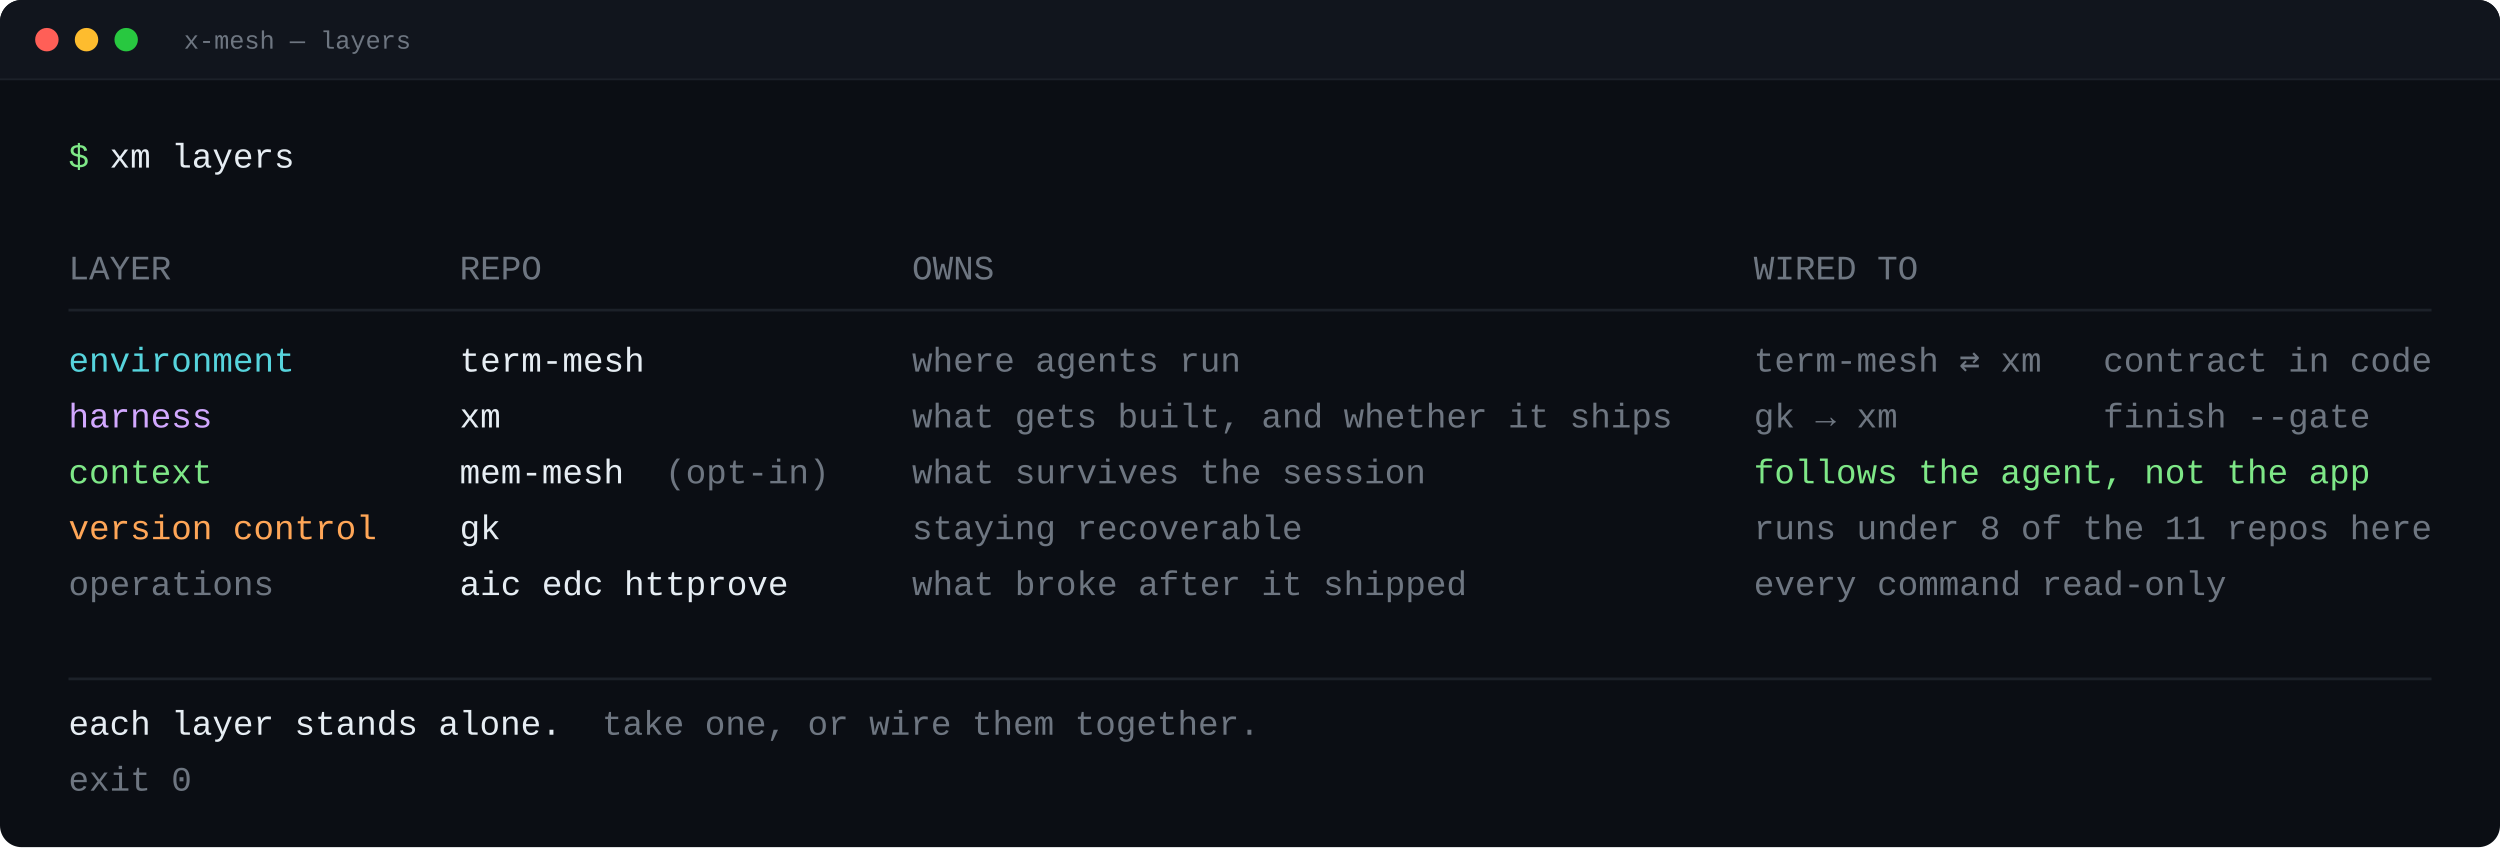
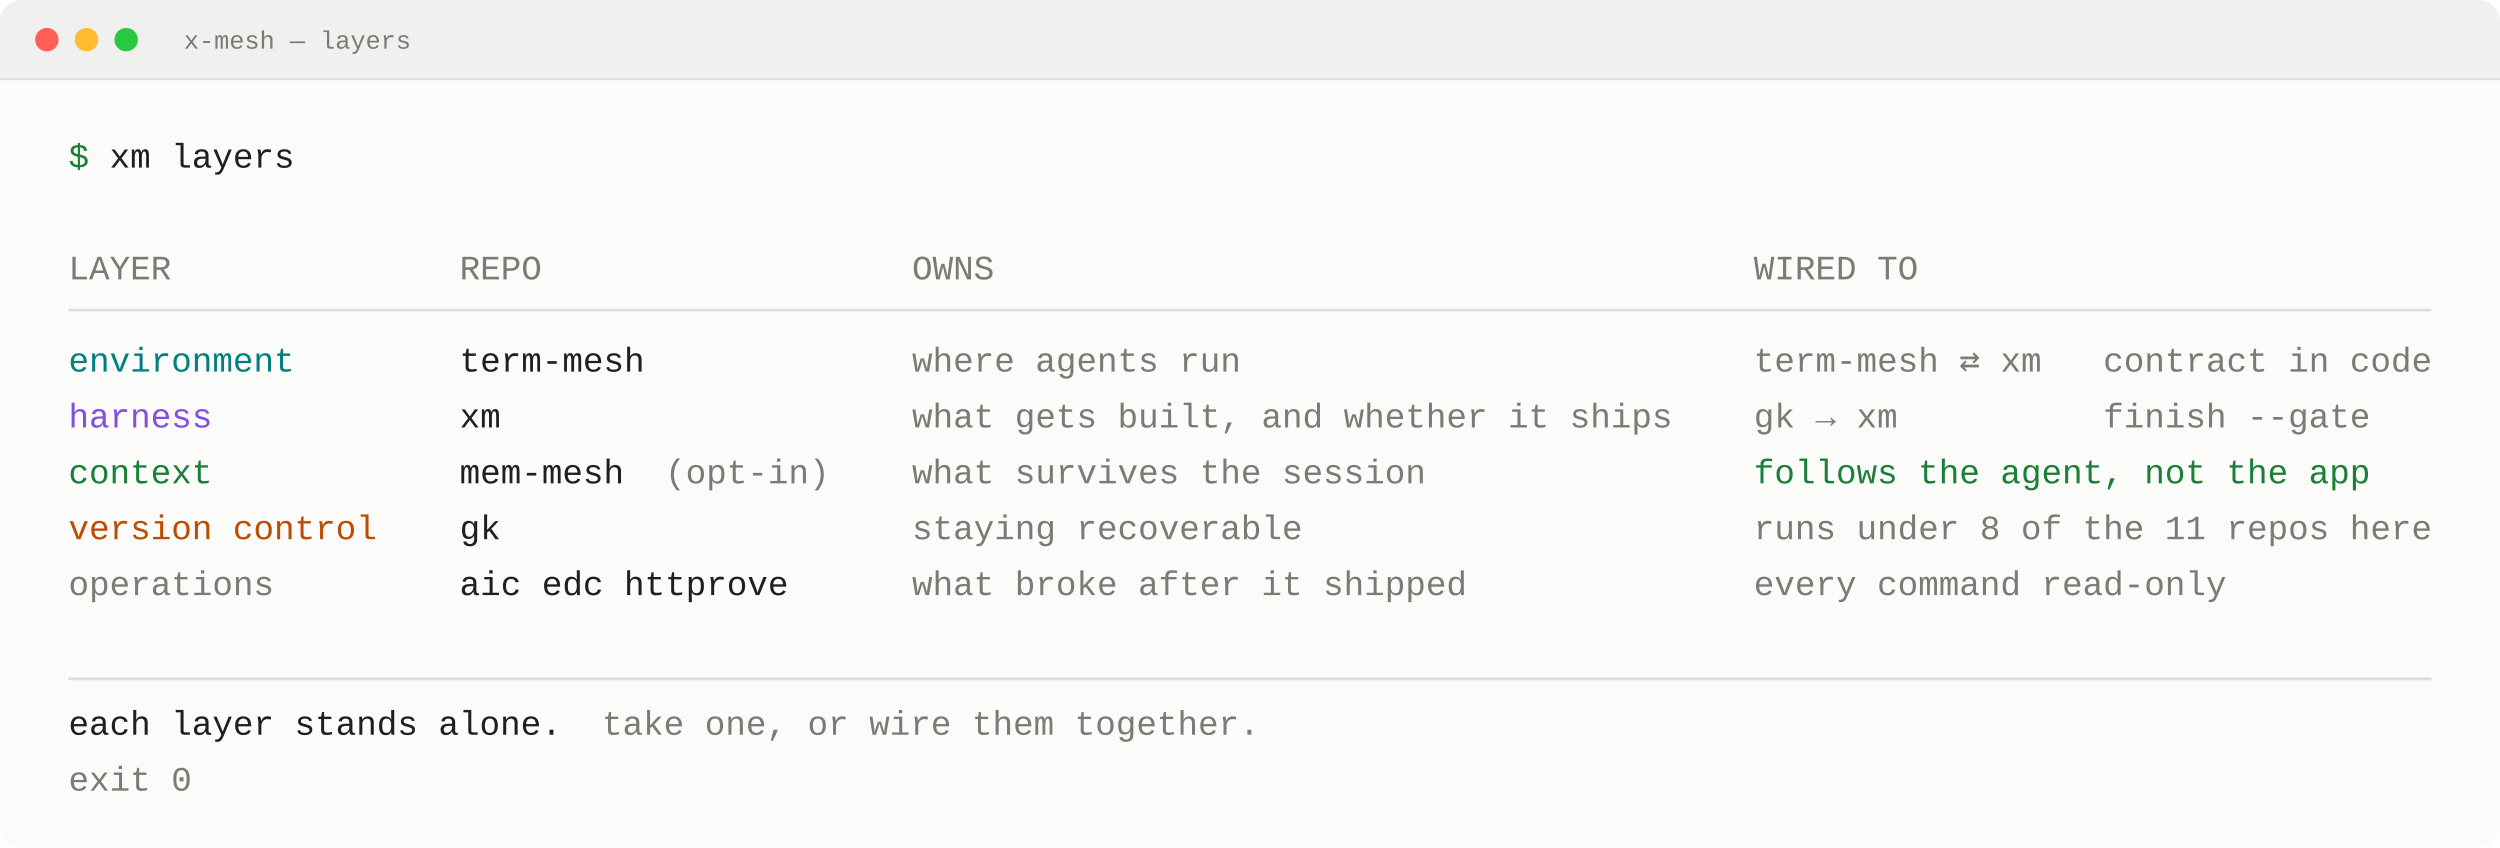
<svg xmlns="http://www.w3.org/2000/svg" width="1387" height="470" viewBox="0 0 1387 470" role="img" aria-label="x-mesh — layers">
-   <rect x="0" y="0" width="1387" height="470" rx="12" fill="#0b0e14" />
-   <path d="M0,44 L0,12 A12,12 0 0 1 12,0 L1375,0 A12,12 0 0 1 1387,12 L1387,44 Z" fill="#11151d" />
-   <line x1="0" y1="44" x2="1387" y2="44" stroke="#1c2129" stroke-width="1" />
+   <rect x="0" y="0" width="1387" height="470" rx="12" fill="#fbfbfa" />
+   <path d="M0,44 L0,12 A12,12 0 0 1 12,0 L1375,0 A12,12 0 0 1 1387,12 L1387,44 Z" fill="#f0f0ee" />
+   <line x1="0" y1="44" x2="1387" y2="44" stroke="#dedddb" stroke-width="1" />
  <circle cx="26" cy="22" r="6.5" fill="#ff5f57" />
  <circle cx="48" cy="22" r="6.5" fill="#febc2e" />
  <circle cx="70" cy="22" r="6.5" fill="#28c840" />
-   <text x="102" y="27" fill="#6e7681" font-family="ui-monospace,SFMono-Regular,&quot;SF Mono&quot;,Menlo,Consolas,&quot;Liberation Mono&quot;,monospace" font-size="14" xml:space="preserve">x-mesh — layers</text>
-   <text x="38" y="93" fill="#7ee787" font-family="ui-monospace,SFMono-Regular,&quot;SF Mono&quot;,Menlo,Consolas,&quot;Liberation Mono&quot;,monospace" font-size="19" xml:space="preserve">$</text>
-   <text x="60.8" y="93" fill="#e6edf3" font-family="ui-monospace,SFMono-Regular,&quot;SF Mono&quot;,Menlo,Consolas,&quot;Liberation Mono&quot;,monospace" font-size="19" xml:space="preserve">xm layers</text>
-   <text x="38" y="155" fill="#6e7681" font-family="ui-monospace,SFMono-Regular,&quot;SF Mono&quot;,Menlo,Consolas,&quot;Liberation Mono&quot;,monospace" font-size="19" xml:space="preserve">LAYER</text>
-   <text x="255" y="155" fill="#6e7681" font-family="ui-monospace,SFMono-Regular,&quot;SF Mono&quot;,Menlo,Consolas,&quot;Liberation Mono&quot;,monospace" font-size="19" xml:space="preserve">REPO</text>
-   <text x="506" y="155" fill="#6e7681" font-family="ui-monospace,SFMono-Regular,&quot;SF Mono&quot;,Menlo,Consolas,&quot;Liberation Mono&quot;,monospace" font-size="19" xml:space="preserve">OWNS</text>
-   <text x="973" y="155" fill="#6e7681" font-family="ui-monospace,SFMono-Regular,&quot;SF Mono&quot;,Menlo,Consolas,&quot;Liberation Mono&quot;,monospace" font-size="19" xml:space="preserve">WIRED TO</text>
-   <line x1="38" y1="172.05" x2="1349" y2="172.05" stroke="#1c2129" stroke-width="1.5" />
-   <text x="38" y="206.15" fill="#56d4dd" font-family="ui-monospace,SFMono-Regular,&quot;SF Mono&quot;,Menlo,Consolas,&quot;Liberation Mono&quot;,monospace" font-size="19" xml:space="preserve">environment</text>
-   <text x="255" y="206.15" fill="#e6edf3" font-family="ui-monospace,SFMono-Regular,&quot;SF Mono&quot;,Menlo,Consolas,&quot;Liberation Mono&quot;,monospace" font-size="19" xml:space="preserve">term-mesh</text>
-   <text x="506" y="206.15" fill="#6e7681" font-family="ui-monospace,SFMono-Regular,&quot;SF Mono&quot;,Menlo,Consolas,&quot;Liberation Mono&quot;,monospace" font-size="19" xml:space="preserve">where agents run</text>
-   <text x="973" y="206.15" fill="#6e7681" font-family="ui-monospace,SFMono-Regular,&quot;SF Mono&quot;,Menlo,Consolas,&quot;Liberation Mono&quot;,monospace" font-size="19" xml:space="preserve">term-mesh ⇄ xm   contract in code</text>
-   <text x="38" y="237.15" fill="#d2a8ff" font-family="ui-monospace,SFMono-Regular,&quot;SF Mono&quot;,Menlo,Consolas,&quot;Liberation Mono&quot;,monospace" font-size="19" xml:space="preserve">harness</text>
-   <text x="255" y="237.15" fill="#e6edf3" font-family="ui-monospace,SFMono-Regular,&quot;SF Mono&quot;,Menlo,Consolas,&quot;Liberation Mono&quot;,monospace" font-size="19" xml:space="preserve">xm</text>
-   <text x="506" y="237.15" fill="#6e7681" font-family="ui-monospace,SFMono-Regular,&quot;SF Mono&quot;,Menlo,Consolas,&quot;Liberation Mono&quot;,monospace" font-size="19" xml:space="preserve">what gets built, and whether it ships</text>
-   <text x="973" y="237.15" fill="#6e7681" font-family="ui-monospace,SFMono-Regular,&quot;SF Mono&quot;,Menlo,Consolas,&quot;Liberation Mono&quot;,monospace" font-size="19" xml:space="preserve">gk → xm          finish --gate</text>
-   <text x="38" y="268.15" fill="#7ee787" font-family="ui-monospace,SFMono-Regular,&quot;SF Mono&quot;,Menlo,Consolas,&quot;Liberation Mono&quot;,monospace" font-size="19" xml:space="preserve">context</text>
-   <text x="255" y="268.15" fill="#e6edf3" font-family="ui-monospace,SFMono-Regular,&quot;SF Mono&quot;,Menlo,Consolas,&quot;Liberation Mono&quot;,monospace" font-size="19" xml:space="preserve">mem-mesh</text>
-   <text x="369" y="268.15" fill="#6e7681" font-family="ui-monospace,SFMono-Regular,&quot;SF Mono&quot;,Menlo,Consolas,&quot;Liberation Mono&quot;,monospace" font-size="19" xml:space="preserve">(opt-in)</text>
-   <text x="506" y="268.15" fill="#6e7681" font-family="ui-monospace,SFMono-Regular,&quot;SF Mono&quot;,Menlo,Consolas,&quot;Liberation Mono&quot;,monospace" font-size="19" xml:space="preserve">what survives the session</text>
-   <text x="973" y="268.15" fill="#7ee787" font-family="ui-monospace,SFMono-Regular,&quot;SF Mono&quot;,Menlo,Consolas,&quot;Liberation Mono&quot;,monospace" font-size="19" xml:space="preserve">follows the agent, not the app</text>
-   <text x="38" y="299.15" fill="#ffa657" font-family="ui-monospace,SFMono-Regular,&quot;SF Mono&quot;,Menlo,Consolas,&quot;Liberation Mono&quot;,monospace" font-size="19" xml:space="preserve">version control</text>
-   <text x="255" y="299.15" fill="#e6edf3" font-family="ui-monospace,SFMono-Regular,&quot;SF Mono&quot;,Menlo,Consolas,&quot;Liberation Mono&quot;,monospace" font-size="19" xml:space="preserve">gk</text>
-   <text x="506" y="299.15" fill="#6e7681" font-family="ui-monospace,SFMono-Regular,&quot;SF Mono&quot;,Menlo,Consolas,&quot;Liberation Mono&quot;,monospace" font-size="19" xml:space="preserve">staying recoverable</text>
-   <text x="973" y="299.15" fill="#6e7681" font-family="ui-monospace,SFMono-Regular,&quot;SF Mono&quot;,Menlo,Consolas,&quot;Liberation Mono&quot;,monospace" font-size="19" xml:space="preserve">runs under 8 of the 11 repos here</text>
-   <text x="38" y="330.15" fill="#6e7681" font-family="ui-monospace,SFMono-Regular,&quot;SF Mono&quot;,Menlo,Consolas,&quot;Liberation Mono&quot;,monospace" font-size="19" xml:space="preserve">operations</text>
-   <text x="255" y="330.15" fill="#e6edf3" font-family="ui-monospace,SFMono-Regular,&quot;SF Mono&quot;,Menlo,Consolas,&quot;Liberation Mono&quot;,monospace" font-size="19" xml:space="preserve">aic edc httprove</text>
-   <text x="506" y="330.15" fill="#6e7681" font-family="ui-monospace,SFMono-Regular,&quot;SF Mono&quot;,Menlo,Consolas,&quot;Liberation Mono&quot;,monospace" font-size="19" xml:space="preserve">what broke after it shipped</text>
-   <text x="973" y="330.15" fill="#6e7681" font-family="ui-monospace,SFMono-Regular,&quot;SF Mono&quot;,Menlo,Consolas,&quot;Liberation Mono&quot;,monospace" font-size="19" xml:space="preserve">every command read-only</text>
-   <line x1="38" y1="376.65" x2="1349" y2="376.65" stroke="#1c2129" stroke-width="1.5" />
-   <text x="38" y="407.65" fill="#e6edf3" font-family="ui-monospace,SFMono-Regular,&quot;SF Mono&quot;,Menlo,Consolas,&quot;Liberation Mono&quot;,monospace" font-size="19" xml:space="preserve">each layer stands alone.</text>
-   <text x="334" y="407.65" fill="#6e7681" font-family="ui-monospace,SFMono-Regular,&quot;SF Mono&quot;,Menlo,Consolas,&quot;Liberation Mono&quot;,monospace" font-size="19" xml:space="preserve">take one, or wire them together.</text>
-   <text x="38" y="438.65" fill="#6e7681" font-family="ui-monospace,SFMono-Regular,&quot;SF Mono&quot;,Menlo,Consolas,&quot;Liberation Mono&quot;,monospace" font-size="19" xml:space="preserve">exit 0</text>
+   <text x="102" y="27" fill="#7d7a75" font-family="ui-monospace,SFMono-Regular,&quot;SF Mono&quot;,Menlo,Consolas,&quot;Liberation Mono&quot;,monospace" font-size="14" xml:space="preserve">x-mesh — layers</text>
+   <text x="38" y="93" fill="#1a7f37" font-family="ui-monospace,SFMono-Regular,&quot;SF Mono&quot;,Menlo,Consolas,&quot;Liberation Mono&quot;,monospace" font-size="19" xml:space="preserve">$</text>
+   <text x="60.8" y="93" fill="#1f1f1d" font-family="ui-monospace,SFMono-Regular,&quot;SF Mono&quot;,Menlo,Consolas,&quot;Liberation Mono&quot;,monospace" font-size="19" xml:space="preserve">xm layers</text>
+   <text x="38" y="155" fill="#7d7a75" font-family="ui-monospace,SFMono-Regular,&quot;SF Mono&quot;,Menlo,Consolas,&quot;Liberation Mono&quot;,monospace" font-size="19" xml:space="preserve">LAYER</text>
+   <text x="255" y="155" fill="#7d7a75" font-family="ui-monospace,SFMono-Regular,&quot;SF Mono&quot;,Menlo,Consolas,&quot;Liberation Mono&quot;,monospace" font-size="19" xml:space="preserve">REPO</text>
+   <text x="506" y="155" fill="#7d7a75" font-family="ui-monospace,SFMono-Regular,&quot;SF Mono&quot;,Menlo,Consolas,&quot;Liberation Mono&quot;,monospace" font-size="19" xml:space="preserve">OWNS</text>
+   <text x="973" y="155" fill="#7d7a75" font-family="ui-monospace,SFMono-Regular,&quot;SF Mono&quot;,Menlo,Consolas,&quot;Liberation Mono&quot;,monospace" font-size="19" xml:space="preserve">WIRED TO</text>
+   <line x1="38" y1="172.05" x2="1349" y2="172.05" stroke="#dedddb" stroke-width="1.5" />
+   <text x="38" y="206.15" fill="#00807f" font-family="ui-monospace,SFMono-Regular,&quot;SF Mono&quot;,Menlo,Consolas,&quot;Liberation Mono&quot;,monospace" font-size="19" xml:space="preserve">environment</text>
+   <text x="255" y="206.15" fill="#1f1f1d" font-family="ui-monospace,SFMono-Regular,&quot;SF Mono&quot;,Menlo,Consolas,&quot;Liberation Mono&quot;,monospace" font-size="19" xml:space="preserve">term-mesh</text>
+   <text x="506" y="206.15" fill="#7d7a75" font-family="ui-monospace,SFMono-Regular,&quot;SF Mono&quot;,Menlo,Consolas,&quot;Liberation Mono&quot;,monospace" font-size="19" xml:space="preserve">where agents run</text>
+   <text x="973" y="206.15" fill="#7d7a75" font-family="ui-monospace,SFMono-Regular,&quot;SF Mono&quot;,Menlo,Consolas,&quot;Liberation Mono&quot;,monospace" font-size="19" xml:space="preserve">term-mesh ⇄ xm   contract in code</text>
+   <text x="38" y="237.15" fill="#8250df" font-family="ui-monospace,SFMono-Regular,&quot;SF Mono&quot;,Menlo,Consolas,&quot;Liberation Mono&quot;,monospace" font-size="19" xml:space="preserve">harness</text>
+   <text x="255" y="237.15" fill="#1f1f1d" font-family="ui-monospace,SFMono-Regular,&quot;SF Mono&quot;,Menlo,Consolas,&quot;Liberation Mono&quot;,monospace" font-size="19" xml:space="preserve">xm</text>
+   <text x="506" y="237.15" fill="#7d7a75" font-family="ui-monospace,SFMono-Regular,&quot;SF Mono&quot;,Menlo,Consolas,&quot;Liberation Mono&quot;,monospace" font-size="19" xml:space="preserve">what gets built, and whether it ships</text>
+   <text x="973" y="237.15" fill="#7d7a75" font-family="ui-monospace,SFMono-Regular,&quot;SF Mono&quot;,Menlo,Consolas,&quot;Liberation Mono&quot;,monospace" font-size="19" xml:space="preserve">gk → xm          finish --gate</text>
+   <text x="38" y="268.15" fill="#1a7f37" font-family="ui-monospace,SFMono-Regular,&quot;SF Mono&quot;,Menlo,Consolas,&quot;Liberation Mono&quot;,monospace" font-size="19" xml:space="preserve">context</text>
+   <text x="255" y="268.15" fill="#1f1f1d" font-family="ui-monospace,SFMono-Regular,&quot;SF Mono&quot;,Menlo,Consolas,&quot;Liberation Mono&quot;,monospace" font-size="19" xml:space="preserve">mem-mesh</text>
+   <text x="369" y="268.15" fill="#7d7a75" font-family="ui-monospace,SFMono-Regular,&quot;SF Mono&quot;,Menlo,Consolas,&quot;Liberation Mono&quot;,monospace" font-size="19" xml:space="preserve">(opt-in)</text>
+   <text x="506" y="268.15" fill="#7d7a75" font-family="ui-monospace,SFMono-Regular,&quot;SF Mono&quot;,Menlo,Consolas,&quot;Liberation Mono&quot;,monospace" font-size="19" xml:space="preserve">what survives the session</text>
+   <text x="973" y="268.15" fill="#1a7f37" font-family="ui-monospace,SFMono-Regular,&quot;SF Mono&quot;,Menlo,Consolas,&quot;Liberation Mono&quot;,monospace" font-size="19" xml:space="preserve">follows the agent, not the app</text>
+   <text x="38" y="299.15" fill="#bc4c00" font-family="ui-monospace,SFMono-Regular,&quot;SF Mono&quot;,Menlo,Consolas,&quot;Liberation Mono&quot;,monospace" font-size="19" xml:space="preserve">version control</text>
+   <text x="255" y="299.15" fill="#1f1f1d" font-family="ui-monospace,SFMono-Regular,&quot;SF Mono&quot;,Menlo,Consolas,&quot;Liberation Mono&quot;,monospace" font-size="19" xml:space="preserve">gk</text>
+   <text x="506" y="299.15" fill="#7d7a75" font-family="ui-monospace,SFMono-Regular,&quot;SF Mono&quot;,Menlo,Consolas,&quot;Liberation Mono&quot;,monospace" font-size="19" xml:space="preserve">staying recoverable</text>
+   <text x="973" y="299.15" fill="#7d7a75" font-family="ui-monospace,SFMono-Regular,&quot;SF Mono&quot;,Menlo,Consolas,&quot;Liberation Mono&quot;,monospace" font-size="19" xml:space="preserve">runs under 8 of the 11 repos here</text>
+   <text x="38" y="330.15" fill="#7d7a75" font-family="ui-monospace,SFMono-Regular,&quot;SF Mono&quot;,Menlo,Consolas,&quot;Liberation Mono&quot;,monospace" font-size="19" xml:space="preserve">operations</text>
+   <text x="255" y="330.15" fill="#1f1f1d" font-family="ui-monospace,SFMono-Regular,&quot;SF Mono&quot;,Menlo,Consolas,&quot;Liberation Mono&quot;,monospace" font-size="19" xml:space="preserve">aic edc httprove</text>
+   <text x="506" y="330.15" fill="#7d7a75" font-family="ui-monospace,SFMono-Regular,&quot;SF Mono&quot;,Menlo,Consolas,&quot;Liberation Mono&quot;,monospace" font-size="19" xml:space="preserve">what broke after it shipped</text>
+   <text x="973" y="330.15" fill="#7d7a75" font-family="ui-monospace,SFMono-Regular,&quot;SF Mono&quot;,Menlo,Consolas,&quot;Liberation Mono&quot;,monospace" font-size="19" xml:space="preserve">every command read-only</text>
+   <line x1="38" y1="376.65" x2="1349" y2="376.65" stroke="#dedddb" stroke-width="1.5" />
+   <text x="38" y="407.65" fill="#1f1f1d" font-family="ui-monospace,SFMono-Regular,&quot;SF Mono&quot;,Menlo,Consolas,&quot;Liberation Mono&quot;,monospace" font-size="19" xml:space="preserve">each layer stands alone.</text>
+   <text x="334" y="407.65" fill="#7d7a75" font-family="ui-monospace,SFMono-Regular,&quot;SF Mono&quot;,Menlo,Consolas,&quot;Liberation Mono&quot;,monospace" font-size="19" xml:space="preserve">take one, or wire them together.</text>
+   <text x="38" y="438.65" fill="#7d7a75" font-family="ui-monospace,SFMono-Regular,&quot;SF Mono&quot;,Menlo,Consolas,&quot;Liberation Mono&quot;,monospace" font-size="19" xml:space="preserve">exit 0</text>
</svg>
